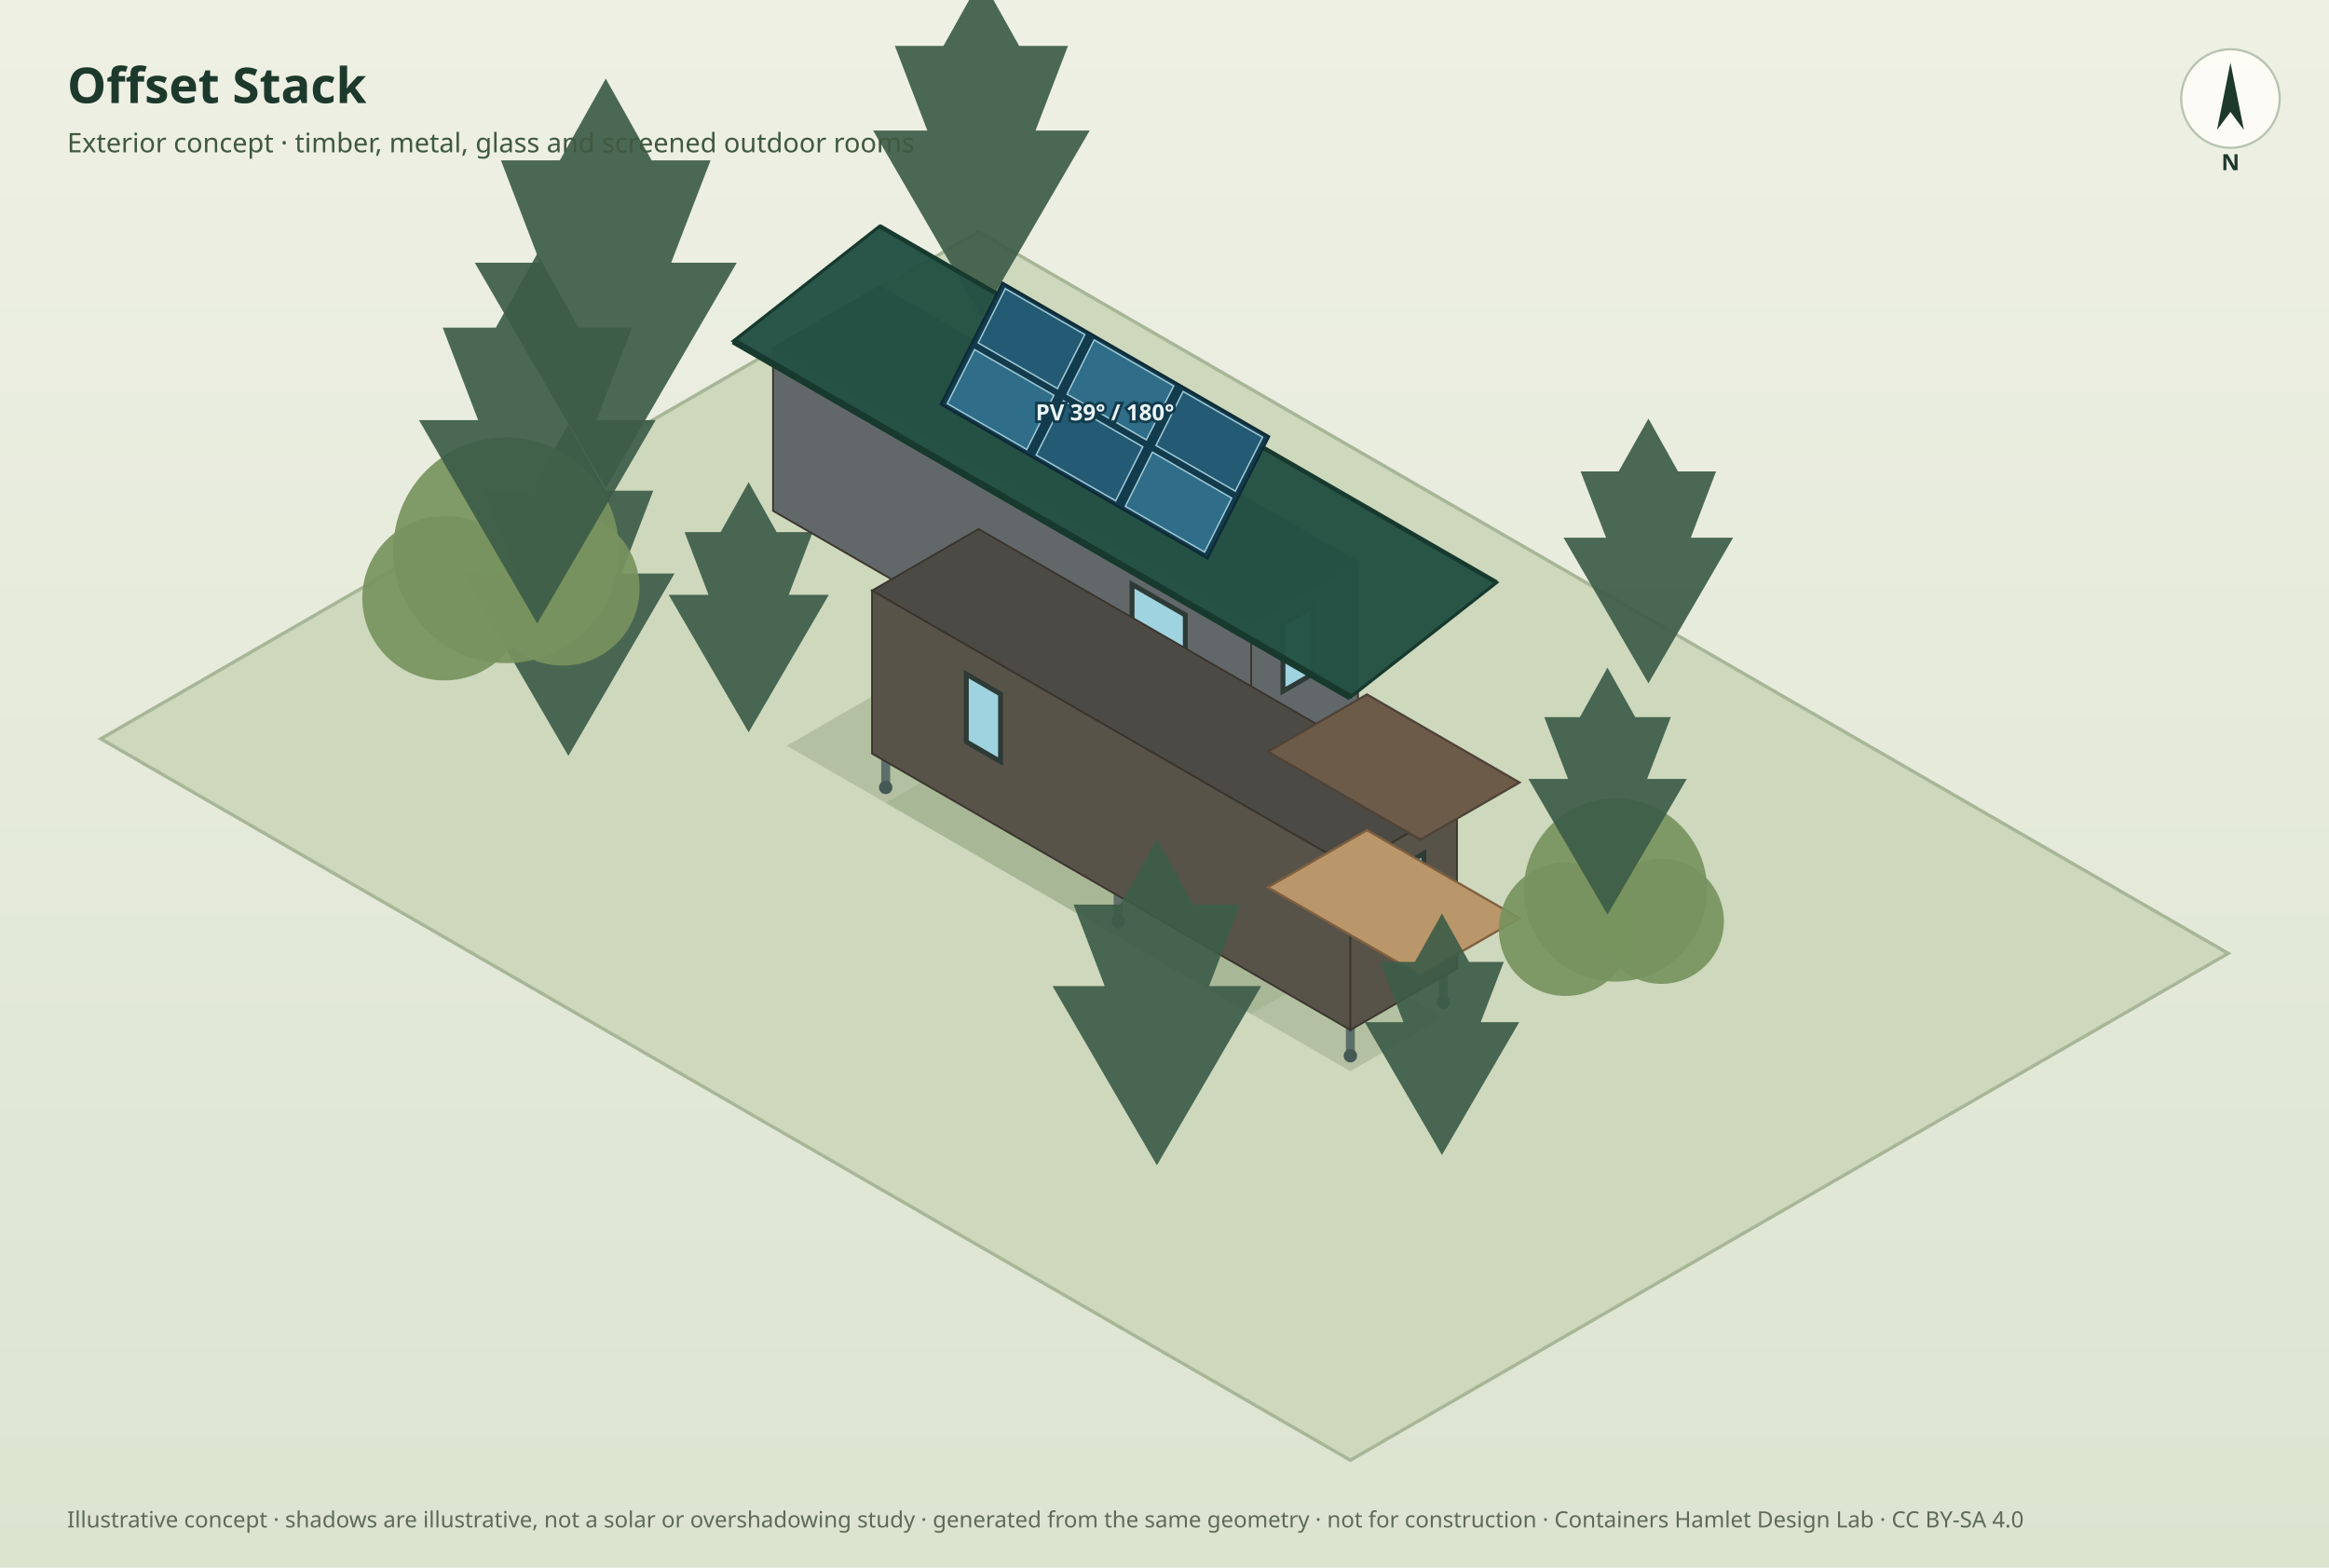
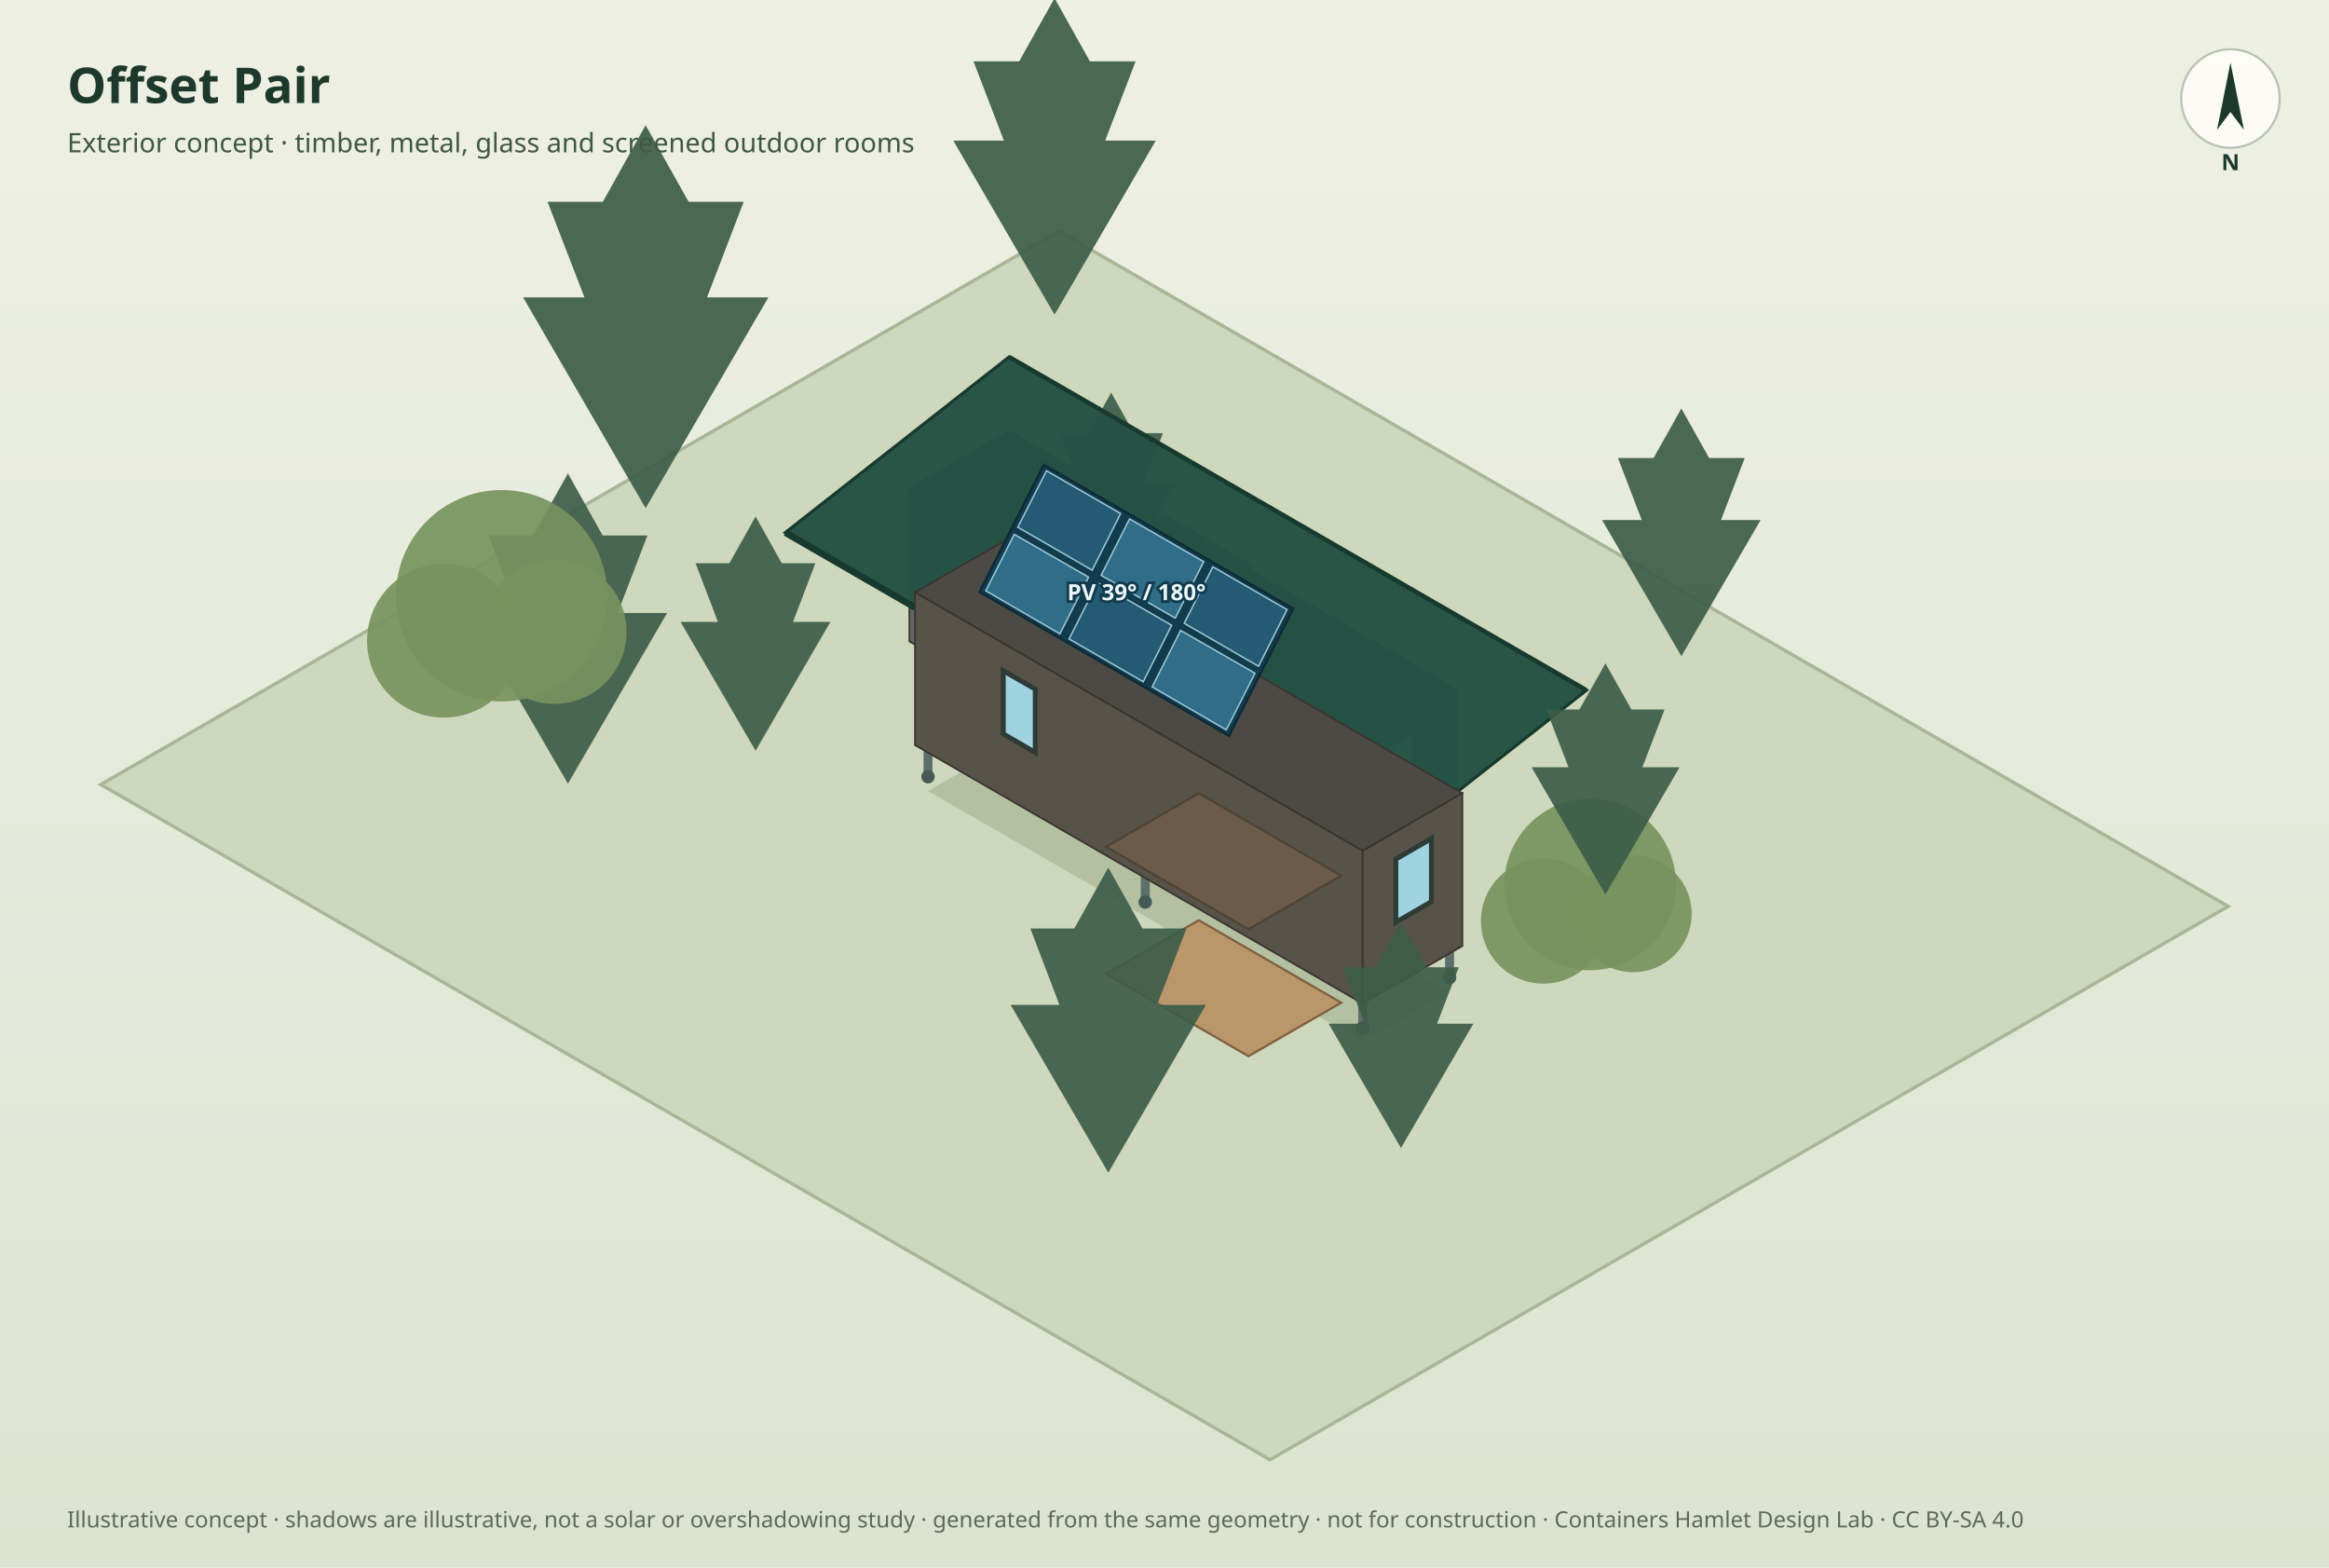
- <svg xmlns="http://www.w3.org/2000/svg" viewBox="0 0 1040 700" role="img" aria-labelledby="concept-hamlet-offset-stack-exterior-opposite-t concept-hamlet-offset-stack-exterior-opposite-d" data-plan-scale="19.6" data-plan-width="1040">
+ <svg xmlns="http://www.w3.org/2000/svg" viewBox="0 0 1040 700" role="img" aria-labelledby="concept-hamlet-offset-stack-exterior-opposite-t concept-hamlet-offset-stack-exterior-opposite-d" data-plan-scale="18.4" data-plan-width="1040">
  <defs>
    <linearGradient id="concept-hamlet-offset-stack-exterior-opposite-sky" x1="0" y1="0" x2="0" y2="1">
      <stop offset="0" stop-color="#eef0e4" />
      <stop offset="1" stop-color="#dce4d0" />
    </linearGradient>
  </defs>
  <rect width="1040" height="700" fill="url(#concept-hamlet-offset-stack-exterior-opposite-sky)" />
-   <path d="M437 103.5L995 425.7L603 652L45 329.9Z" fill="#cdd8bc" stroke="#a8b698" stroke-width="1.5" />
+   <path d="M472.9 103.3L995 404.7L567.1 651.8L45 350.3Z" fill="#cdd8bc" stroke="#a8b698" stroke-width="1.5" />
  <g fill="#3d5d48" fill-opacity="0.92">
-     <path d="M270.5 217.9L329 117.3L299.7 117.3L317.3 71.6L291 71.6L270.5 35.1L250 71.6L223.7 71.6L241.2 117.3L212 117.3Z" />
+     <path d="M288.3 226.9L343.1 132.8L315.7 132.8L332.1 90.1L307.5 90.1L288.3 55.9L269.2 90.1L244.5 90.1L261 132.8L233.6 132.8Z" />
  </g>
  <g fill="#3d5d48" fill-opacity="0.92">
-     <path d="M736.1 305.1L773.9 240.1L755 240.1L766.3 210.5L749.3 210.5L736.1 186.9L722.8 210.5L705.8 210.5L717.2 240.1L698.2 240.1Z" />
+     <path d="M750.8 293L786.2 232.2L768.5 232.2L779.1 204.5L763.2 204.5L750.8 182.4L738.4 204.5L722.5 204.5L733.1 232.2L715.4 232.2Z" />
  </g>
  <g fill="#3d5d48" fill-opacity="0.92">
-     <path d="M253.8 337.5L301.2 256.1L277.5 256.1L291.7 219.1L270.4 219.1L253.8 189.5L237.2 219.1L215.9 219.1L230.1 256.1L206.4 256.1Z" />
+     <path d="M253.6 349.9L297.9 273.7L275.8 273.7L289.1 239.1L269.1 239.1L253.6 211.4L238.1 239.1L218.1 239.1L231.4 273.7L209.3 273.7Z" />
  </g>
  <g fill="#78935f" fill-opacity="0.92">
-     <circle cx="226" cy="245.7" r="50.4" />
-     <circle cx="198.5" cy="267.1" r="36.7" />
-     <circle cx="251.2" cy="262.8" r="34.4" />
+     <circle cx="224" cy="266" r="47.2" />
+     <circle cx="198.2" cy="286.1" r="34.3" />
+     <circle cx="247.6" cy="282.1" r="32.2" />
  </g>
  <g fill="#3d5d48" fill-opacity="0.92">
-     <path d="M438.2 141.4L486.6 58.3L462.4 58.3L476.9 20.5L455.1 20.5L438.2 -9.7L421.3 20.5L399.6 20.5L414.1 58.3L389.9 58.3Z" />
+     <path d="M470.9 140.5L516.1 62.8L493.5 62.8L507.1 27.4L486.7 27.4L470.9 -0.8L455.1 27.4L434.7 27.4L448.3 62.8L425.7 62.8Z" />
  </g>
  <g fill="#3d5d48" fill-opacity="0.92">
-     <path d="M334.3 327L370.1 265.6L352.2 265.6L362.9 237.6L346.8 237.6L334.3 215.3L321.8 237.6L305.7 237.6L316.4 265.6L298.6 265.6Z" />
+     <path d="M337.4 335.2L370.8 277.7L354.1 277.7L364.1 251.5L349.1 251.5L337.4 230.6L325.7 251.5L310.6 251.5L320.6 277.7L303.9 277.7Z" />
  </g>
  <g fill="#3d5d48" fill-opacity="0.92">
-     <path d="M239.9 278.4L292.8 187.6L266.3 187.6L282.2 146.3L258.4 146.3L239.9 113.3L221.4 146.3L197.7 146.3L213.5 187.6L187.1 187.6Z" />
+     <path d="M496.2 265.6L525.1 215.9L510.6 215.9L519.3 193.4L506.3 193.4L496.2 175.3L486.1 193.4L473.1 193.4L481.8 215.9L467.3 215.9Z" />
  </g>
-   <path d="M453.9 331.4 413.1 307.8 436.9 294.1 477.7 317.6Z" fill="#b9976a" stroke="#806040" stroke-width="1" />
-   <path d="M558.7 452.7 351.3 333 392.8 309 600.2 428.8Z" fill="#9eae8d" fill-opacity="0.55" />
-   <text x="475.8" y="200.7" text-anchor="middle" font-family="system-ui, sans-serif" font-size="10" font-weight="800" fill="#1d392c" stroke="#faf8f2" stroke-width="2.4" paint-order="stroke">M2 · LEVEL 2</text>
-   <path d="M558.7 278.6 345.2 155.3 392.8 127.8 606.4 251.1Z" fill="#4b4a44" stroke="#3a342d" stroke-width="0.8" />
-   <path d="M558.7 351.4 345.2 228.1 345.2 155.3 558.7 278.6Z" fill="#626869" stroke="#3a342d" stroke-width="0.8" />
-   <path d="M558.7 351.4 606.4 323.9 606.4 251.1 558.7 278.6Z" fill="#626869" stroke="#3a342d" stroke-width="0.8" />
-   <path d="M529.3 307.3 505.5 293.6 505.5 260.9 529.3 274.6Z" fill="#9fd3e0" stroke="#2d3a35" stroke-width="2.2" />
-   <path d="M572.9 308.6 586.5 300.8 586.5 270.6 572.9 278.4Z" fill="#9fd3e0" stroke="#2d3a35" stroke-width="2.2" />
-   <path d="M327.5 152.3 603 311.3 668.3 260.1 392.8 101Z" fill="#245244" fill-opacity="0.97" stroke="#17392e" stroke-width="1.4" />
-   <path d="M327.5 152.3 603 311.3" stroke="#17392e" stroke-width="3" />
-   <path d="M668.3 260.1 392.8 101" stroke="#17392e" stroke-width="2" />
-   <path d="M603 478.3 395.5 358.5 437 334.6 644.5 454.3Z" fill="#9eae8d" fill-opacity="0.55" />
-   <line x1="603" y1="471.4" x2="603" y2="456.3" stroke="#5d6f6a" stroke-width="4" />
-   <circle cx="603" cy="471.4" r="3" fill="#455955" />
-   <line x1="395.5" y1="351.6" x2="395.5" y2="336.5" stroke="#5d6f6a" stroke-width="4" />
-   <circle cx="395.5" cy="351.6" r="3" fill="#455955" />
-   <line x1="437" y1="327.7" x2="437" y2="312.6" stroke="#5d6f6a" stroke-width="4" />
-   <circle cx="437" cy="327.7" r="3" fill="#455955" />
-   <line x1="644.5" y1="447.5" x2="644.5" y2="432.4" stroke="#5d6f6a" stroke-width="4" />
-   <circle cx="644.5" cy="447.5" r="3" fill="#455955" />
-   <line x1="499.3" y1="411.5" x2="499.3" y2="396.4" stroke="#5d6f6a" stroke-width="4" />
-   <circle cx="499.3" cy="411.5" r="3" fill="#455955" />
-   <line x1="540.7" y1="387.6" x2="540.7" y2="372.5" stroke="#5d6f6a" stroke-width="4" />
-   <circle cx="540.7" cy="387.6" r="3" fill="#455955" />
-   <path d="M603 387 389.4 263.7 437 236.2 650.6 359.5Z" fill="#4b4a44" stroke="#3a342d" stroke-width="0.8" />
-   <path d="M603 459.9 389.4 336.5 389.4 263.7 603 387Z" fill="#575349" stroke="#3a342d" stroke-width="0.8" />
-   <path d="M603 459.9 650.6 432.4 650.6 359.5 603 387Z" fill="#575349" stroke="#3a342d" stroke-width="0.8" />
-   <path d="M446.8 340.1 431.5 331.2 431.5 301 446.8 309.9Z" fill="#9fd3e0" stroke="#2d3a35" stroke-width="2.2" />
-   <path d="M618.8 421.1 635.8 411.3 635.8 381.1 618.8 390.9Z" fill="#9fd3e0" stroke="#2d3a35" stroke-width="2.2" />
-   <path d="M634.3 435.5 566.2 396.2 610.4 370.7 678.5 410Z" fill="#b9976a" stroke="#806040" stroke-width="1" />
-   <path d="M634.3 374.9 566.2 335.6 610.4 310.1 678.5 349.4Z" fill="#6d5b49" stroke="#4f4337" stroke-width="1" />
-   <path d="M420.1 180.5 539.2 249.3 566.7 194.9 447.6 126.2Z" fill="#123b4d" stroke="#0d2a36" stroke-width="1" />
-   <path d="M423 180.2 458.5 200.7 470.6 176.5 435.2 156.1Z" fill="#2f6d88" stroke="#9fc9d6" stroke-width="0.65" />
-   <path d="M462.7 203.2 498.2 223.6 510.3 199.5 474.9 179Z" fill="#245a73" stroke="#9fc9d6" stroke-width="0.65" />
-   <path d="M502.5 226.1 537.9 246.5 550 222.4 514.6 201.9Z" fill="#2f6d88" stroke="#9fc9d6" stroke-width="0.65" />
-   <path d="M436.8 153.1 472.2 173.5 484.4 149.4 448.9 128.9Z" fill="#245a73" stroke="#9fc9d6" stroke-width="0.65" />
-   <path d="M476.5 176 511.9 196.4 524.1 172.3 488.6 151.8Z" fill="#2f6d88" stroke="#9fc9d6" stroke-width="0.65" />
-   <path d="M516.2 198.9 551.6 219.3 563.8 195.2 528.3 174.8Z" fill="#245a73" stroke="#9fc9d6" stroke-width="0.65" />
-   <text x="493.4" y="187.7" text-anchor="middle" font-family="system-ui, sans-serif" font-size="10" font-weight="800" fill="#eaf6f9" stroke="#123b4d" stroke-width="2.4" paint-order="stroke">PV 39° / 180°</text>
+   <path d="M536.5 322 498.3 299.9 520.5 287.1 558.8 309.1Z" fill="#b9976a" stroke="#806040" stroke-width="1" />
+   <path d="M536.5 265.3 498.3 243.2 520.5 230.4 558.8 252.4Z" fill="#6d5b49" stroke="#4f4337" stroke-width="1" />
+   <path d="M605.9 419 411.8 306.9 450.6 284.5 644.7 396.6Z" fill="#9eae8d" fill-opacity="0.55" />
+   <line x1="605.9" y1="412.6" x2="605.9" y2="398.5" stroke="#5d6f6a" stroke-width="4" />
+   <circle cx="605.9" cy="412.6" r="3" fill="#455955" />
+   <line x1="411.8" y1="300.5" x2="411.8" y2="286.4" stroke="#5d6f6a" stroke-width="4" />
+   <circle cx="411.8" cy="300.5" r="3" fill="#455955" />
+   <line x1="450.6" y1="278.1" x2="450.6" y2="264" stroke="#5d6f6a" stroke-width="4" />
+   <circle cx="450.6" cy="278.1" r="3" fill="#455955" />
+   <line x1="644.7" y1="390.2" x2="644.7" y2="376" stroke="#5d6f6a" stroke-width="4" />
+   <circle cx="644.7" cy="390.2" r="3" fill="#455955" />
+   <line x1="508.9" y1="356.5" x2="508.9" y2="342.4" stroke="#5d6f6a" stroke-width="4" />
+   <circle cx="508.9" cy="356.5" r="3" fill="#455955" />
+   <line x1="547.7" y1="334.1" x2="547.7" y2="320" stroke="#5d6f6a" stroke-width="4" />
+   <circle cx="547.7" cy="334.1" r="3" fill="#455955" />
+   <path d="M605.9 333.6 406.1 218.2 450.6 192.5 650.5 307.9Z" fill="#4b4a44" stroke="#3a342d" stroke-width="0.8" />
+   <path d="M605.9 401.8 406.1 286.4 406.1 218.2 605.9 333.6Z" fill="#626869" stroke="#3a342d" stroke-width="0.8" />
+   <path d="M605.9 401.8 650.5 376 650.5 307.9 605.9 333.6Z" fill="#626869" stroke="#3a342d" stroke-width="0.8" />
+   <path d="M578.4 360.5 556.1 347.6 556.1 317 578.4 329.9Z" fill="#9fd3e0" stroke="#2d3a35" stroke-width="2.2" />
+   <path d="M619.1 361.7 631.9 354.4 631.9 326.1 619.1 333.5Z" fill="#9fd3e0" stroke="#2d3a35" stroke-width="2.2" />
+   <path d="M350.7 237.8 608.5 386.7 708.4 308.2 450.6 159.4Z" fill="#245244" fill-opacity="0.97" stroke="#17392e" stroke-width="1.4" />
+   <path d="M350.7 237.8 608.5 386.7" stroke="#17392e" stroke-width="3" />
+   <path d="M708.4 308.2 450.6 159.4" stroke="#17392e" stroke-width="2" />
+   <path d="M608.5 465.3 414.4 353.2 453.2 330.8 647.3 442.9Z" fill="#9eae8d" fill-opacity="0.55" />
+   <line x1="608.5" y1="458.9" x2="608.5" y2="444.8" stroke="#5d6f6a" stroke-width="4" />
+   <circle cx="608.5" cy="458.9" r="3" fill="#455955" />
+   <line x1="414.4" y1="346.8" x2="414.4" y2="332.7" stroke="#5d6f6a" stroke-width="4" />
+   <circle cx="414.4" cy="346.8" r="3" fill="#455955" />
+   <line x1="453.2" y1="324.4" x2="453.2" y2="310.3" stroke="#5d6f6a" stroke-width="4" />
+   <circle cx="453.2" cy="324.4" r="3" fill="#455955" />
+   <line x1="647.3" y1="436.5" x2="647.3" y2="422.4" stroke="#5d6f6a" stroke-width="4" />
+   <circle cx="647.3" cy="436.5" r="3" fill="#455955" />
+   <line x1="511.4" y1="402.8" x2="511.4" y2="388.7" stroke="#5d6f6a" stroke-width="4" />
+   <circle cx="511.4" cy="402.8" r="3" fill="#455955" />
+   <line x1="550.3" y1="380.4" x2="550.3" y2="366.3" stroke="#5d6f6a" stroke-width="4" />
+   <circle cx="550.3" cy="380.4" r="3" fill="#455955" />
+   <path d="M608.5 379.9 408.6 264.5 453.2 238.8 653 354.2Z" fill="#4b4a44" stroke="#3a342d" stroke-width="0.8" />
+   <path d="M608.5 448.1 408.6 332.7 408.6 264.5 608.5 379.9Z" fill="#575349" stroke="#3a342d" stroke-width="0.8" />
+   <path d="M608.5 448.1 653 422.4 653 354.2 608.5 379.9Z" fill="#575349" stroke="#3a342d" stroke-width="0.8" />
+   <path d="M462.3 336 448 327.7 448 299.5 462.3 307.7Z" fill="#9fd3e0" stroke="#2d3a35" stroke-width="2.2" />
+   <path d="M623.3 411.8 639.2 402.6 639.2 374.4 623.3 383.6Z" fill="#9fd3e0" stroke="#2d3a35" stroke-width="2.2" />
+   <path d="M557.5 471.6 493.9 434.8 535.3 410.9 598.9 447.7Z" fill="#b9976a" stroke="#806040" stroke-width="1" />
+   <path d="M557.5 414.9 493.9 378.1 535.3 354.2 598.9 391Z" fill="#6d5b49" stroke="#4f4337" stroke-width="1" />
+   <path d="M437.4 264.3 548.8 328.6 577.5 271.8 466.1 207.5Z" fill="#123b4d" stroke="#0d2a36" stroke-width="1" />
+   <path d="M440.2 263.8 473.3 283 486.1 257.7 452.9 238.6Z" fill="#2f6d88" stroke="#9fc9d6" stroke-width="0.65" />
+   <path d="M477.4 285.3 510.5 304.4 523.2 279.2 490.1 260.1Z" fill="#245a73" stroke="#9fc9d6" stroke-width="0.65" />
+   <path d="M514.5 306.7 547.6 325.9 560.4 300.6 527.2 281.5Z" fill="#2f6d88" stroke="#9fc9d6" stroke-width="0.65" />
+   <path d="M454.5 235.4 487.7 254.6 500.4 229.3 467.3 210.2Z" fill="#245a73" stroke="#9fc9d6" stroke-width="0.65" />
+   <path d="M491.7 256.9 524.8 276 537.5 250.8 504.4 231.7Z" fill="#2f6d88" stroke="#9fc9d6" stroke-width="0.65" />
+   <path d="M528.8 278.3 562 297.5 574.7 272.2 541.6 253.1Z" fill="#245a73" stroke="#9fc9d6" stroke-width="0.65" />
+   <text x="507.5" y="268" text-anchor="middle" font-family="system-ui, sans-serif" font-size="10" font-weight="800" fill="#eaf6f9" stroke="#123b4d" stroke-width="2.4" paint-order="stroke">PV 39° / 180°</text>
  <g fill="#3d5d48" fill-opacity="0.92">
-     <path d="M643.9 515.7L678.4 456.4L661.2 456.4L671.5 429.5L656 429.5L643.9 407.9L631.8 429.5L616.3 429.5L626.7 456.4L609.4 456.4Z" />
+     <path d="M625.6 512.6L657.9 457.1L641.7 457.1L651.4 431.9L636.9 431.9L625.6 411.7L614.3 431.9L599.7 431.9L609.4 457.1L593.3 457.1Z" />
  </g>
  <g fill="#78935f" fill-opacity="0.92">
-     <circle cx="721.4" cy="397.4" r="40.9" />
-     <circle cx="699.1" cy="414.9" r="29.8" />
-     <circle cx="741.9" cy="411.4" r="27.9" />
+     <circle cx="710.1" cy="394.9" r="38.3" />
+     <circle cx="689.2" cy="411.3" r="27.9" />
+     <circle cx="729.3" cy="408" r="26.1" />
  </g>
  <g fill="#3d5d48" fill-opacity="0.92">
-     <path d="M717.8 408.4L753.2 347.8L735.5 347.8L746.1 320.2L730.2 320.2L717.8 298.1L705.5 320.2L689.6 320.2L700.2 347.8L682.5 347.8Z" />
+     <path d="M716.9 399.4L750 342.6L733.4 342.6L743.3 316.8L728.5 316.8L716.9 296.2L705.3 316.8L690.5 316.8L700.4 342.6L683.9 342.6Z" />
  </g>
  <g fill="#3d5d48" fill-opacity="0.92">
-     <path d="M516.6 520.3L563.2 440.3L539.9 440.3L553.9 403.9L532.9 403.9L516.6 374.8L500.3 403.9L479.4 403.9L493.3 440.3L470 440.3Z" />
+     <path d="M494.9 523.6L538.5 448.7L516.7 448.7L529.8 414.6L510.2 414.6L494.9 387.4L479.7 414.6L460.1 414.6L473.1 448.7L451.3 448.7Z" />
  </g>
-   <text x="30" y="46" font-family="system-ui, sans-serif" font-size="22" font-weight="800" fill="#1d392c">Offset Stack</text>
+   <text x="30" y="46" font-family="system-ui, sans-serif" font-size="22" font-weight="800" fill="#1d392c">Offset Pair</text>
  <text x="30" y="68" font-family="system-ui, sans-serif" font-size="12" fill="#40583f">Exterior concept · timber, metal, glass and screened outdoor rooms</text>
  <g aria-hidden="true">
    <circle cx="996" cy="44" r="22" fill="#fffdf7" fill-opacity="0.9" stroke="#b9c3b2" />
    <path d="M996 28l6 30l-6 -8l-6 8z" fill="#1d392c" />
    <text x="996" y="76" text-anchor="middle" font-size="10" font-weight="700" font-family="system-ui, sans-serif" fill="#1d392c">N</text>
  </g>
  <text x="30" y="682" font-family="system-ui, sans-serif" font-size="10" fill="#5e6a58">Illustrative concept · shadows are illustrative, not a solar or overshadowing study · generated from the same geometry · not for construction · Containers Hamlet Design Lab · CC BY-SA 4.0</text>
</svg>
